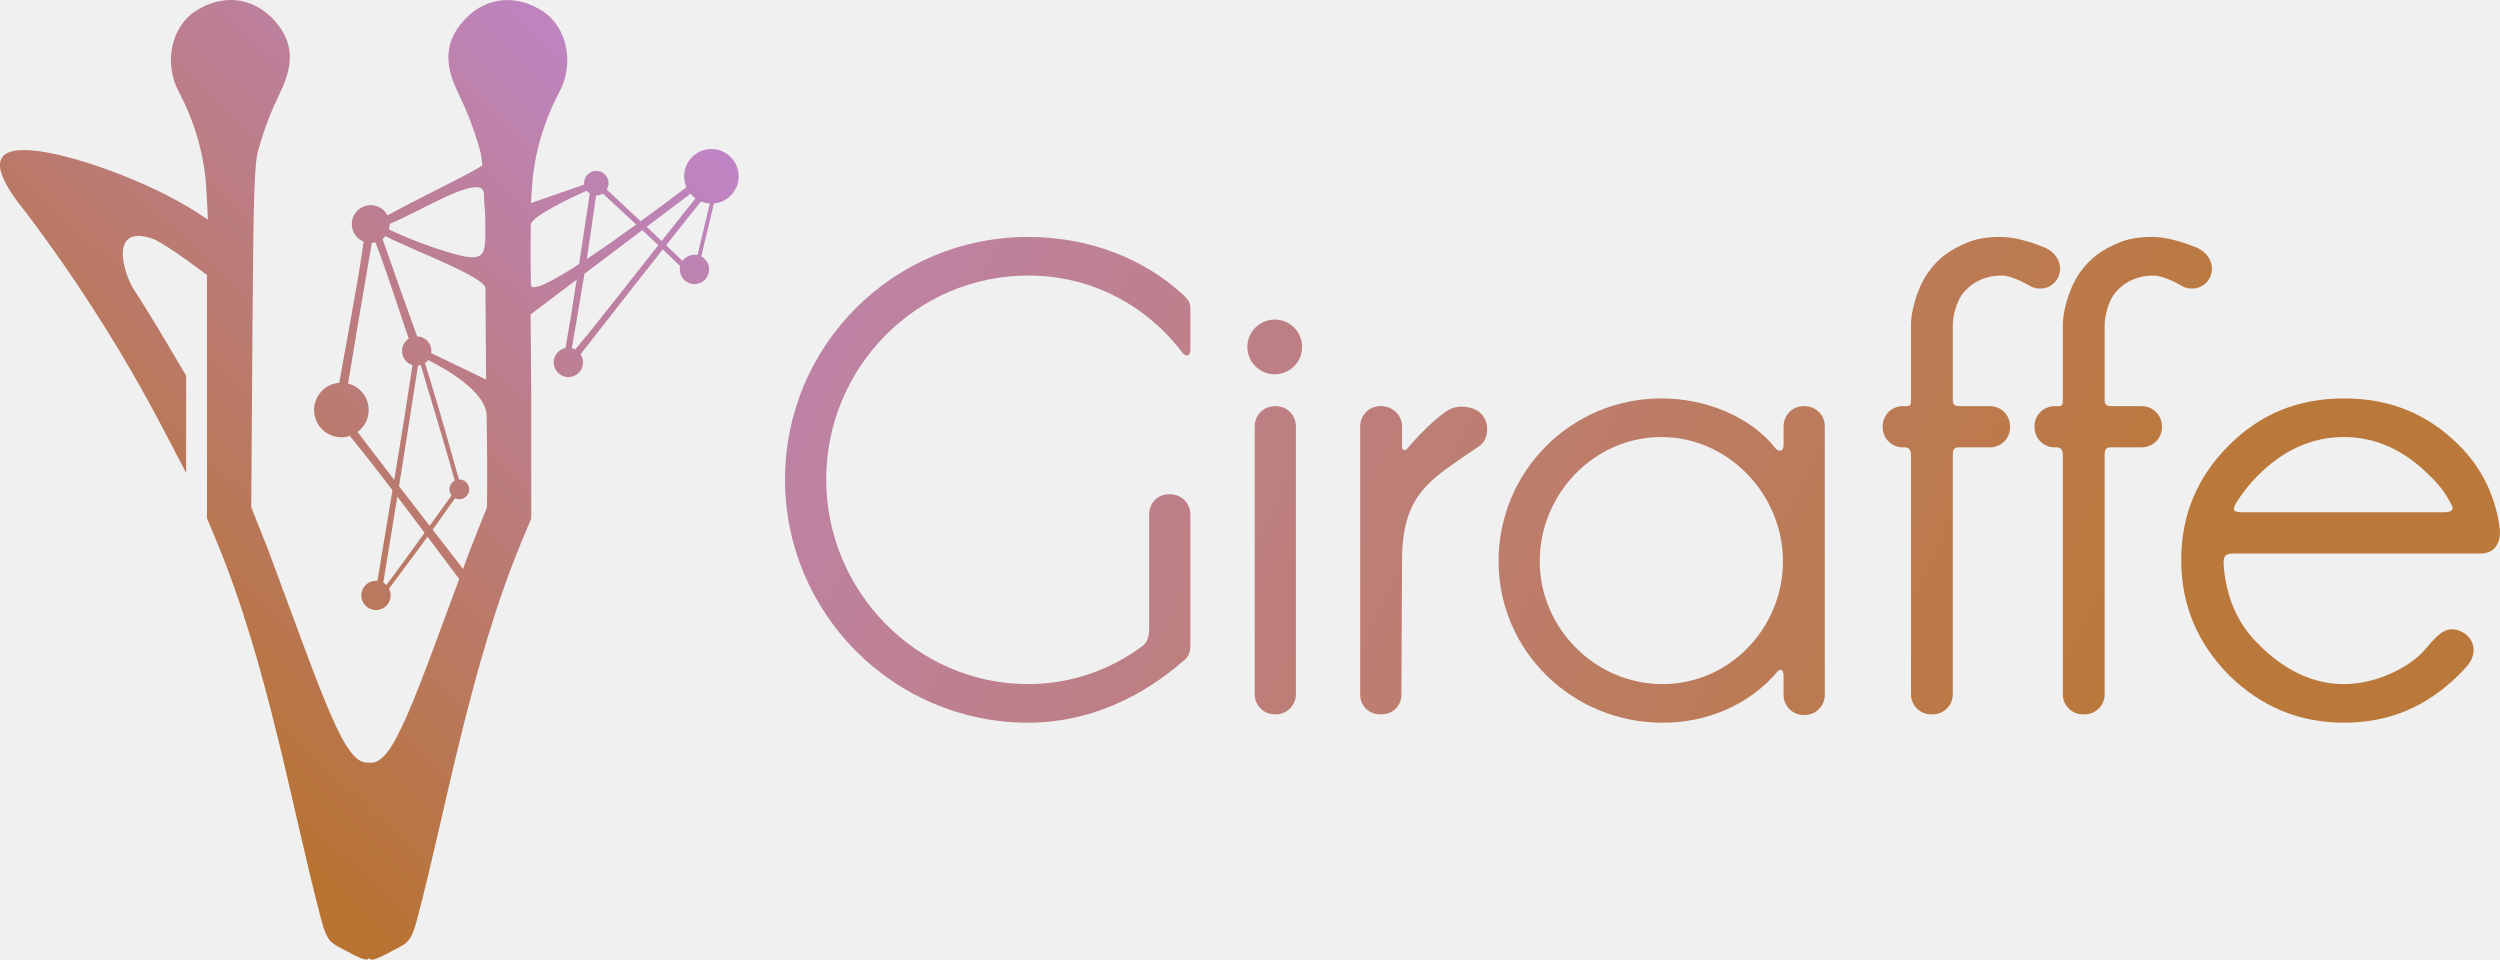
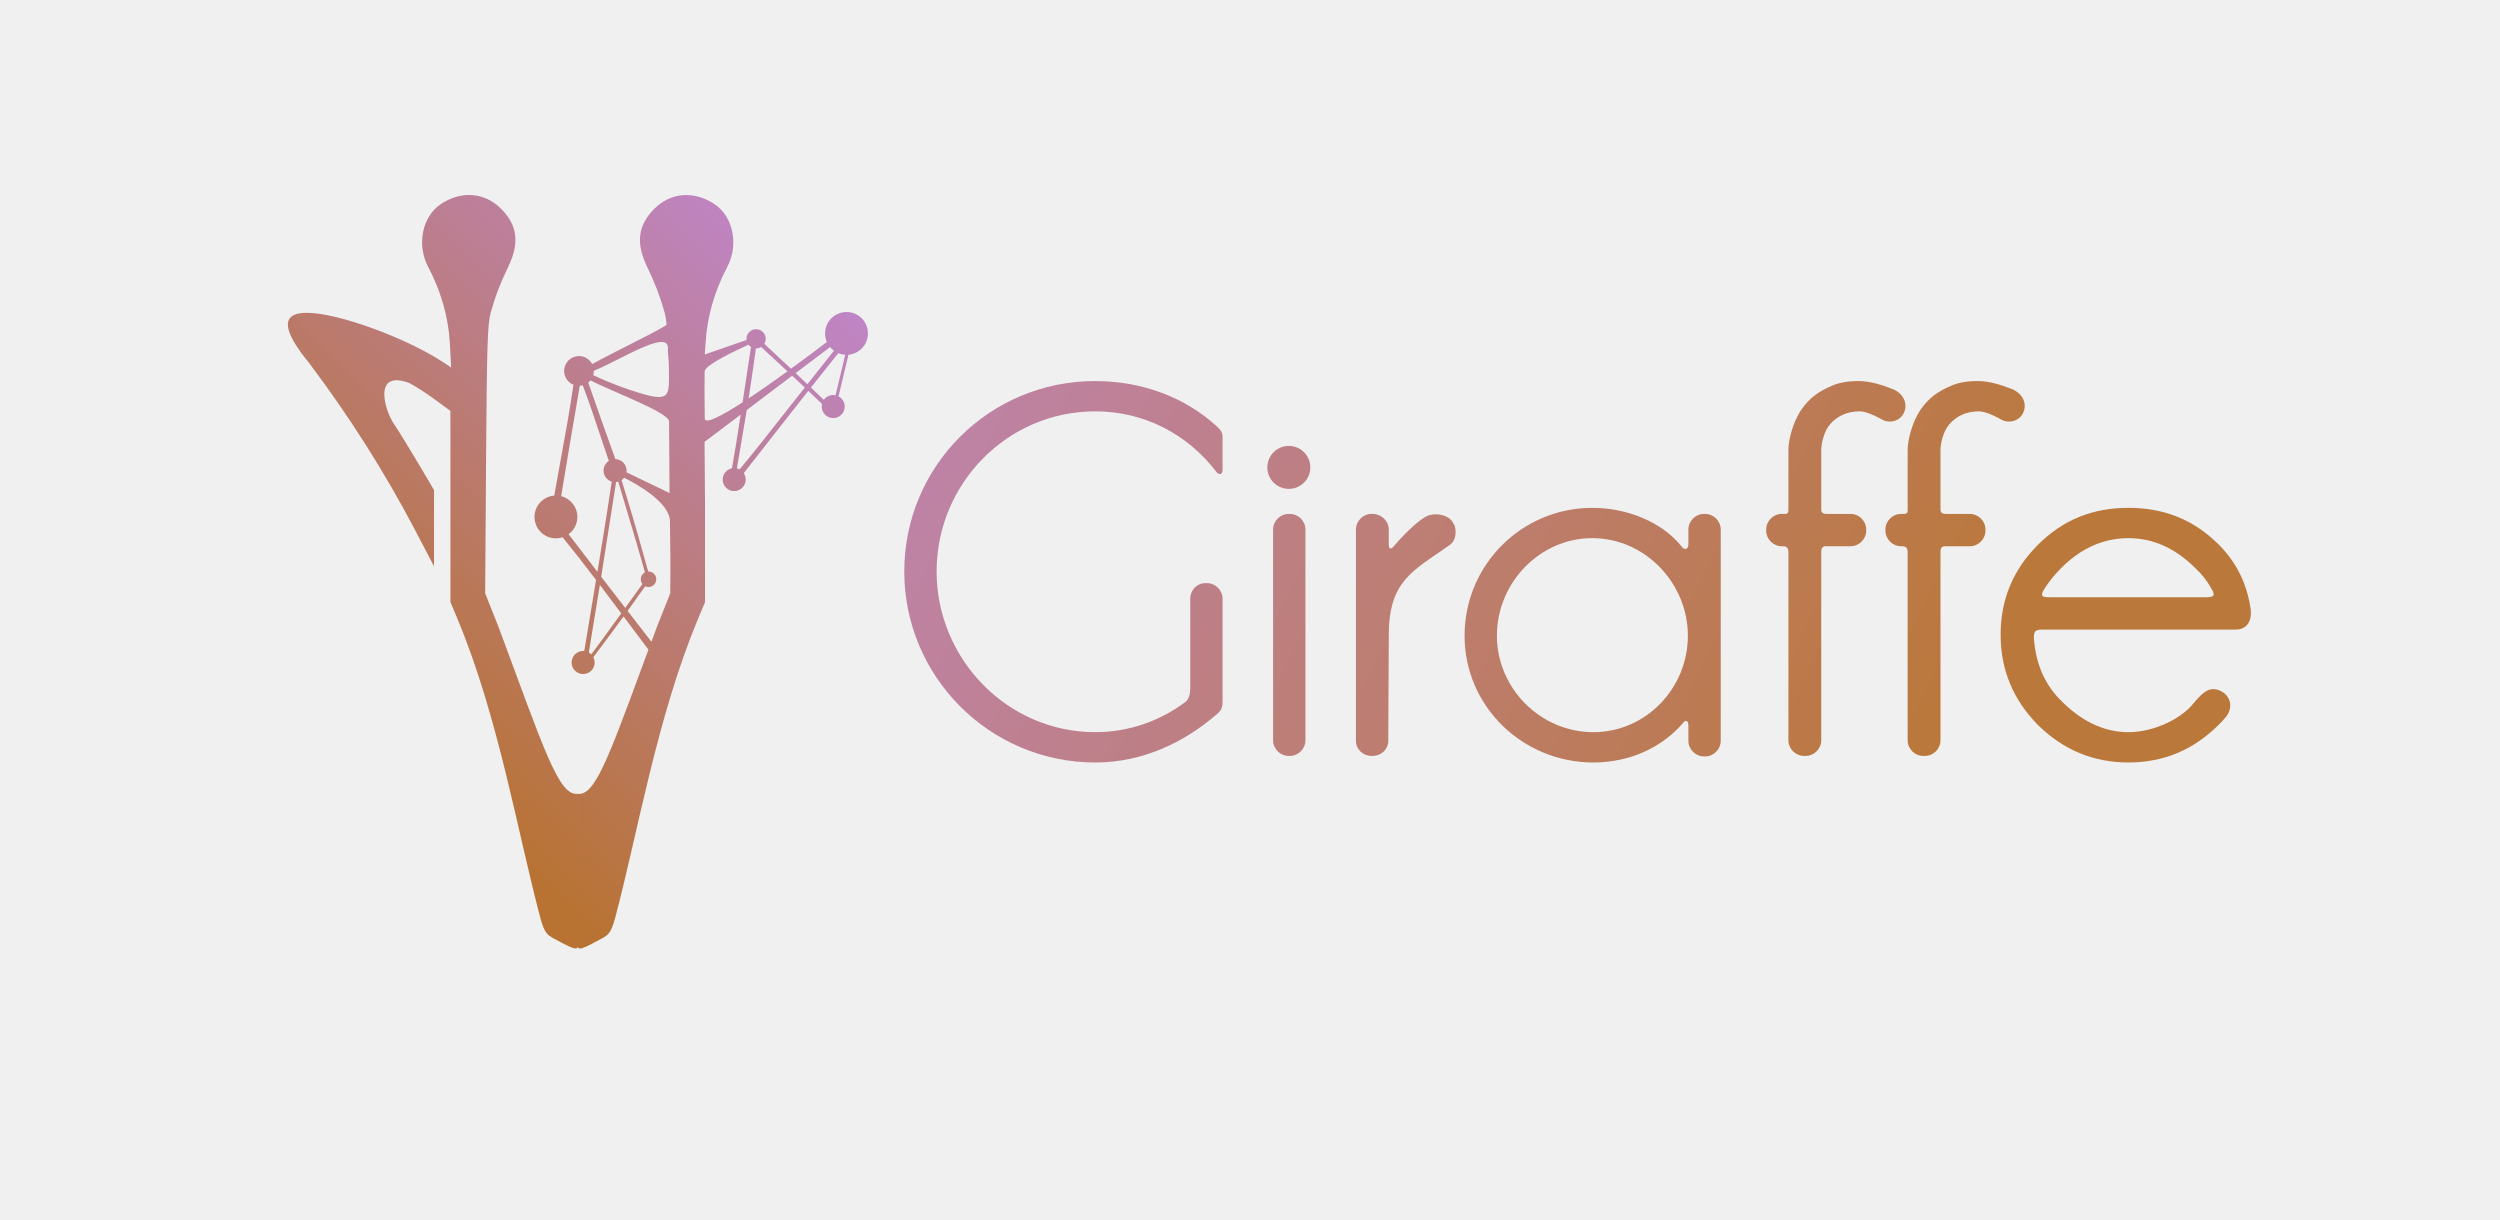
- <svg xmlns="http://www.w3.org/2000/svg" xmlns:xlink="http://www.w3.org/1999/xlink" width="136.073" height="52.232" viewBox="0 0 136.073 52.232" fill="none" version="1.1" id="svg3228">
+ <svg xmlns="http://www.w3.org/2000/svg" xmlns:xlink="http://www.w3.org/1999/xlink" width="173.29" height="84.497" viewBox="0 0 173.29 84.497" fill="none" version="1.1" id="svg3228">
  <defs id="defs3226">
    <clipPath id="clip0">
      <rect width="121" height="27" fill="#ffffff" id="rect3223" x="0" y="0" />
    </clipPath>
    <clipPath id="clip0-2">
      <rect width="121" height="27" fill="#ffffff" id="rect6151" x="0" y="0" />
    </clipPath>
-     <linearGradient xlink:href="#linearGradient6727-9" id="linearGradient43205" gradientUnits="userSpaceOnUse" gradientTransform="matrix(1.006236,0,0,1.006236,67.09639,79.00893)" x1="-66.465" y1="-47.879" x2="-23.864" y2="-91.986" />
+     <linearGradient xlink:href="#linearGradient6727-9" id="linearGradient43205" gradientUnits="userSpaceOnUse" gradientTransform="matrix(1.006236,0,0,1.006236,87.04908,92.52454)" x1="-66.465" y1="-47.879" x2="-23.864" y2="-91.986" />
    <linearGradient id="linearGradient6727-9">
      <stop style="stop-color:#b87333;stop-opacity:1;" offset="0" id="stop6723-1" />
      <stop style="stop-color:#c18af3;stop-opacity:1;" offset="0.928" id="stop8191-2" />
    </linearGradient>
    <linearGradient xlink:href="#linearGradient43201" id="linearGradient43203" x1="116.542" y1="37.633" x2="5.808" y2="-15.356" gradientUnits="userSpaceOnUse" />
    <linearGradient id="linearGradient43201">
      <stop style="stop-color:#bb783b;stop-opacity:1;" offset="0" id="stop43197" />
      <stop style="stop-color:#c18af3;stop-opacity:1;" offset="1" id="stop43199" />
    </linearGradient>
    <linearGradient xlink:href="#linearGradient43201" id="linearGradient46190" gradientUnits="userSpaceOnUse" x1="116.542" y1="37.633" x2="5.808" y2="-15.356" />
    <linearGradient xlink:href="#linearGradient43201" id="linearGradient46192" gradientUnits="userSpaceOnUse" x1="116.542" y1="37.633" x2="5.808" y2="-15.356" />
    <linearGradient xlink:href="#linearGradient43201" id="linearGradient46194" gradientUnits="userSpaceOnUse" x1="116.542" y1="37.633" x2="5.808" y2="-15.356" />
    <linearGradient xlink:href="#linearGradient43201" id="linearGradient46196" gradientUnits="userSpaceOnUse" x1="116.542" y1="37.633" x2="5.808" y2="-15.356" />
    <linearGradient xlink:href="#linearGradient43201" id="linearGradient46198" gradientUnits="userSpaceOnUse" x1="116.542" y1="37.633" x2="5.808" y2="-15.356" />
    <linearGradient xlink:href="#linearGradient43201" id="linearGradient46200" gradientUnits="userSpaceOnUse" x1="116.542" y1="37.633" x2="5.808" y2="-15.356" />
    <linearGradient xlink:href="#linearGradient43201" id="linearGradient46202" gradientUnits="userSpaceOnUse" x1="116.542" y1="37.633" x2="5.808" y2="-15.356" />
    <linearGradient xlink:href="#linearGradient43201" id="linearGradient46204" gradientUnits="userSpaceOnUse" x1="116.542" y1="37.633" x2="5.808" y2="-15.356" />
    <linearGradient xlink:href="#linearGradient43201" id="linearGradient46206" gradientUnits="userSpaceOnUse" x1="116.542" y1="37.633" x2="5.808" y2="-15.356" />
  </defs>
-   <path id="path3410-7-4-7" style="fill:url(#linearGradient43205);fill-opacity:1;stroke-width:0.162" d="M 12.525,6.7675256e-5 C 11.888,0.007 11.232,0.214 10.614,0.623 9.313,1.484 8.912,3.454 9.726,4.985 c 0.883,1.66 1.406,3.5 1.502,5.278 l 0.091,1.692 -0.551,-0.362 C 8.179,9.89 3.47,8.177 1.363,8.17 -1.232,8.122 0.498,10.451 1.488,11.664 c 2.802,3.726 5.258,7.603 7.359,11.619 l 1.283,2.451 0.002,-2.641 9.19e-4,-2.641 L 9.062,18.641 C 8.473,17.645 7.677,16.354 7.293,15.774 6.729,14.906 5.872,12.093 8.409,13.03 c 0.38,0.19 1.178,0.703 1.774,1.14 l 1.083,0.796 v 6.623 6.623 l 0.497,1.191 c 2.825,6.767 4.14,14.681 5.734,20.702 0.297,1.121 0.549,1.192 0.846,1.386 l -5.32e-4,-0.001 c 1.319,0.719 1.667,0.875 1.747,0.632 0.077,0.249 0.421,0.097 1.749,-0.627 l 5.33e-4,5.32e-4 c 0.297,-0.193 0.549,-0.265 0.846,-1.386 0.399,-1.505 0.78,-3.129 1.172,-4.823 0.392,-1.694 0.793,-3.46 1.234,-5.248 0.441,-1.788 0.92,-3.6 1.465,-5.388 0.545,-1.788 1.157,-3.551 1.863,-5.243 l 0.497,-1.191 v -6.623 l -0.034,-4.481 2.506,-1.892 c -0.255,1.662 -0.425,2.714 -0.608,3.722 a 0.798,0.798 0 0 0 -0.642,0.783 0.798,0.798 0 0 0 0.798,0.798 0.798,0.798 0 0 0 0.798,-0.798 0.798,0.798 0 0 0 -0.135,-0.445 c 2.467,-3.158 3.552,-4.54 4.476,-5.706 0.365,0.344 0.666,0.633 0.947,0.909 a 0.798,0.798 0 0 0 -0.021,0.181 0.798,0.798 0 0 0 0.798,0.799 0.798,0.798 0 0 0 0.799,-0.799 0.798,0.798 0 0 0 -0.43,-0.708 c 0.383,-1.589 0.479,-1.973 0.69,-2.883 a 1.484,1.484 0 0 0 1.348,-1.478 1.484,1.484 0 0 0 -1.485,-1.484 1.484,1.484 0 0 0 -1.484,1.484 1.484,1.484 0 0 0 0.125,0.593 c -0.573,0.436 -1.453,1.099 -2.489,1.853 -0.603,-0.568 -1.082,-1.014 -1.849,-1.727 a 0.666,0.666 0 0 0 0.097,-0.346 0.666,0.666 0 0 0 -0.666,-0.667 0.666,0.666 0 0 0 -0.667,0.667 0.666,0.666 0 0 0 0.005,0.08 l -2.895,1.004 0.055,-0.786 c 0.096,-1.778 0.619,-3.618 1.502,-5.277 0.814,-1.531 0.413,-3.501 -0.888,-4.362 -1.413,-0.935 -3.024,-0.811 -4.158,0.319 -1.14,1.137 -1.303,2.364 -0.528,3.986 0.595,1.247 0.896,2.031 1.24,3.238 0.027,0.094 0.051,0.201 0.073,0.332 0.022,0.131 0.042,0.286 0.059,0.476 0.013,0.145 -3.53,1.839 -5.161,2.743 a 1.03,1.03 0 0 0 -0.915,-0.556 1.03,1.03 0 0 0 -1.03,1.03 1.03,1.03 0 0 0 0.648,0.957 c -0.258,1.766 -0.461,2.891 -1.331,7.685 a 1.484,1.484 0 0 0 -1.369,1.48 1.484,1.484 0 0 0 1.484,1.484 1.484,1.484 0 0 0 0.463,-0.075 c 0.861,1.063 1.339,1.666 2.319,2.958 -0.201,1.213 -0.481,2.905 -0.817,4.928 a 0.798,0.798 0 0 0 -0.079,-0.004 0.798,0.798 0 0 0 -0.799,0.798 0.798,0.798 0 0 0 0.799,0.799 0.798,0.798 0 0 0 0.798,-0.799 0.798,0.798 0 0 0 -0.091,-0.369 c 1.046,-1.395 1.642,-2.197 2.096,-2.822 0.5,0.665 1.028,1.368 1.726,2.298 -0.524,1.418 -1.006,2.727 -1.414,3.818 -0.561,1.5 -1.026,2.701 -1.434,3.631 -0.407,0.93 -0.757,1.589 -1.087,2.005 -0.33,0.415 -0.641,0.587 -0.97,0.542 -9.18e-4,2.686 -9.18e-4,3.962 -9.18e-4,5.17 -1.84e-4,-1.209 -3.59e-4,-2.486 -0.002,-5.175 -1.316,0.179 -2.336,-3.103 -5.499,-11.599 l -0.912,-2.297 0.063,-9.276 C 13.794,10.536 13.845,8.916 14.058,8.167 14.402,6.96 14.702,6.175 15.298,4.929 16.073,3.306 15.91,2.08 14.77,0.943 14.132,0.307 13.343,-0.01 12.524,2.4670526e-4 Z M 25.837,10.19 c 0.323,-0.02 0.516,0.097 0.505,0.422 -0.011,0.368 0.066,0.779 0.068,1.268 0.009,2.153 0.229,2.597 -2.609,1.659 -1.434,-0.474 -2.179,-0.849 -2.635,-1.049 a 1.03,1.03 0 0 0 0.043,-0.293 1.03,1.03 0 0 0 0,-0.013 c 1.303,-0.517 3.61,-1.932 4.627,-1.994 z m 6.095,0.188 a 0.666,0.666 0 0 0 0.17,0.153 c -0.235,1.55 -0.426,2.816 -0.582,3.842 -1.47,0.95 -2.616,1.55 -2.623,1.11 -0.022,-1.247 -0.013,-2.71 -0.007,-3.249 0.004,-0.456 2.301,-1.522 3.044,-1.857 z m 0.878,0.157 c 0.705,0.653 1.323,1.226 1.819,1.687 -0.885,0.641 -1.825,1.304 -2.69,1.878 0.179,-1.139 0.292,-1.97 0.505,-3.465 a 0.666,0.666 0 0 0 0.015,5.33e-4 0.666,0.666 0 0 0 0.352,-0.101 z m 4.775,0.009 a 1.484,1.484 0 0 0 0.267,0.251 c -0.7,0.882 -1.31,1.652 -1.84,2.323 -0.311,-0.296 -0.584,-0.555 -0.814,-0.773 z m 0.569,0.42 a 1.484,1.484 0 0 0 0.479,0.112 c -0.38,1.585 -0.49,2.07 -0.667,2.806 a 0.798,0.798 0 0 0 -0.165,-0.017 0.798,0.798 0 0 0 -0.65,0.336 C 36.815,13.882 36.515,13.596 36.255,13.349 c 0.548,-0.691 1.131,-1.42 1.898,-2.384 z m -3.196,1.563 c 0.324,0.302 0.622,0.579 0.876,0.817 -3.056,3.866 -3.485,4.443 -4.522,5.674 a 0.798,0.798 0 0 0 -0.187,-0.07 c 0.321,-1.859 0.533,-3.107 0.686,-4.045 z m -13.982,0.323 c 1.479,0.771 5.44,2.223 5.446,2.843 0.007,0.792 0.013,1.67 0.02,2.645 l 0.015,2.319 -2.987,-1.437 a 0.798,0.798 0 0 0 0.009,-0.115 0.798,0.798 0 0 0 -0.776,-0.798 c -0.788,-2.185 -1.053,-2.935 -1.881,-5.304 a 1.03,1.03 0 0 0 0.154,-0.152 z m -0.539,0.343 c 0.422,1.089 0.696,1.911 1.812,5.241 a 0.798,0.798 0 0 0 -0.366,0.671 0.798,0.798 0 0 0 0.567,0.764 c -0.338,2.237 -0.464,3.058 -0.991,6.253 -0.51,-0.665 -1.173,-1.53 -1.998,-2.609 a 1.484,1.484 0 0 0 0.607,-1.196 1.484,1.484 0 0 0 -1.124,-1.44 c 0.49,-2.965 0.693,-4.168 1.293,-7.654 a 1.03,1.03 0 0 0 0.199,-0.031 z m 2.871,6.406 c 0.872,0.437 3.21,1.73 3.178,3.062 0.033,1.787 0.041,3.271 0.019,4.952 l -0.912,2.297 c -0.141,0.38 -0.257,0.694 -0.39,1.054 -0.642,-0.827 -1.223,-1.574 -1.654,-2.131 0.356,-0.495 0.698,-0.981 1.218,-1.713 a 0.538,0.538 0 0 0 0.233,0.053 0.538,0.538 0 0 0 0.537,-0.538 0.538,0.538 0 0 0 -0.537,-0.538 0.538,0.538 0 0 0 -0.022,0.001 C 23.914,22.284 23.784,21.899 23.13,19.764 a 0.798,0.798 0 0 0 0.177,-0.165 z m -0.405,0.271 c 1.045,3.5 1.494,4.997 1.848,6.288 a 0.538,0.538 0 0 0 -0.288,0.476 0.538,0.538 0 0 0 0.115,0.332 c -0.456,0.633 -0.844,1.17 -1.193,1.654 -0.601,-0.776 -1.094,-1.415 -1.666,-2.159 0.27,-1.675 0.527,-3.307 1.033,-6.562 a 0.798,0.798 0 0 0 0.151,-0.029 z m -1.276,7.159 c 0.372,0.492 0.925,1.229 1.483,1.971 -0.979,1.356 -1.56,2.156 -2.077,2.843 A 0.798,0.798 0 0 0 20.861,31.712 C 21.195,29.672 21.436,28.204 21.627,27.029 Z" />
-   <g id="g6060-0" transform="matrix(0.9999218,0,0,0.9999218,8.2654057e-6,-4.221661)" style="fill:url(#linearGradient43203);fill-opacity:1">
+   <path id="path3410-7-4-7" style="fill:url(#linearGradient43205);fill-opacity:1;stroke-width:0.162" d="m 32.478,13.516 c -0.637,0.007 -1.293,0.214 -1.911,0.623 -1.301,0.861 -1.702,2.831 -0.888,4.362 0.883,1.66 1.406,3.5 1.502,5.278 l 0.091,1.692 -0.551,-0.362 c -2.588,-1.702 -7.298,-3.416 -9.404,-3.423 -2.595,-0.047 -0.864,2.282 0.125,3.495 2.802,3.726 5.258,7.603 7.359,11.619 l 1.283,2.451 0.002,-2.641 9.19e-4,-2.641 -1.071,-1.812 c -0.589,-0.996 -1.385,-2.287 -1.768,-2.867 -0.565,-0.868 -1.422,-3.681 1.116,-2.744 0.38,0.19 1.178,0.703 1.774,1.14 l 1.083,0.796 v 6.623 6.623 l 0.497,1.191 c 2.825,6.767 4.14,14.681 5.734,20.702 0.297,1.121 0.549,1.192 0.846,1.386 l -5.32e-4,-0.001 c 1.319,0.719 1.667,0.875 1.747,0.632 0.077,0.249 0.421,0.097 1.749,-0.627 l 5.33e-4,5.32e-4 c 0.297,-0.193 0.549,-0.265 0.846,-1.386 0.399,-1.505 0.78,-3.129 1.172,-4.823 0.392,-1.694 0.793,-3.46 1.234,-5.248 0.441,-1.788 0.92,-3.6 1.465,-5.388 0.545,-1.788 1.157,-3.551 1.863,-5.243 l 0.497,-1.191 v -6.623 l -0.034,-4.481 2.506,-1.892 c -0.255,1.662 -0.425,2.714 -0.608,3.722 a 0.798,0.798 0 0 0 -0.642,0.783 0.798,0.798 0 0 0 0.798,0.798 0.798,0.798 0 0 0 0.798,-0.798 0.798,0.798 0 0 0 -0.135,-0.445 c 2.467,-3.158 3.552,-4.54 4.476,-5.706 0.365,0.344 0.666,0.633 0.947,0.909 a 0.798,0.798 0 0 0 -0.021,0.181 0.798,0.798 0 0 0 0.798,0.799 0.798,0.798 0 0 0 0.799,-0.799 0.798,0.798 0 0 0 -0.43,-0.708 c 0.383,-1.589 0.479,-1.973 0.69,-2.883 a 1.484,1.484 0 0 0 1.348,-1.478 1.484,1.484 0 0 0 -1.485,-1.484 1.484,1.484 0 0 0 -1.484,1.484 1.484,1.484 0 0 0 0.125,0.593 c -0.573,0.436 -1.453,1.099 -2.489,1.853 -0.603,-0.568 -1.082,-1.014 -1.849,-1.727 a 0.666,0.666 0 0 0 0.097,-0.346 0.666,0.666 0 0 0 -0.666,-0.667 0.666,0.666 0 0 0 -0.667,0.667 0.666,0.666 0 0 0 0.005,0.08 l -2.895,1.004 0.055,-0.786 c 0.096,-1.778 0.619,-3.618 1.502,-5.277 0.814,-1.531 0.413,-3.501 -0.888,-4.362 -1.413,-0.935 -3.024,-0.811 -4.158,0.319 -1.14,1.137 -1.303,2.364 -0.528,3.986 0.595,1.247 0.896,2.031 1.24,3.238 0.027,0.094 0.051,0.201 0.073,0.332 0.022,0.131 0.042,0.286 0.059,0.476 0.013,0.145 -3.53,1.839 -5.161,2.743 a 1.03,1.03 0 0 0 -0.915,-0.556 1.03,1.03 0 0 0 -1.03,1.03 1.03,1.03 0 0 0 0.648,0.957 c -0.258,1.766 -0.461,2.891 -1.331,7.685 a 1.484,1.484 0 0 0 -1.369,1.48 1.484,1.484 0 0 0 1.484,1.484 1.484,1.484 0 0 0 0.463,-0.075 c 0.861,1.063 1.339,1.666 2.319,2.958 -0.201,1.213 -0.481,2.905 -0.817,4.928 a 0.798,0.798 0 0 0 -0.079,-0.004 0.798,0.798 0 0 0 -0.799,0.798 0.798,0.798 0 0 0 0.799,0.799 0.798,0.798 0 0 0 0.798,-0.799 0.798,0.798 0 0 0 -0.091,-0.369 c 1.046,-1.395 1.642,-2.197 2.096,-2.822 0.5,0.665 1.028,1.368 1.726,2.298 -0.524,1.418 -1.006,2.727 -1.414,3.818 -0.561,1.5 -1.026,2.701 -1.434,3.631 -0.407,0.93 -0.757,1.589 -1.087,2.005 -0.33,0.415 -0.641,0.587 -0.97,0.542 -9.18e-4,2.686 -9.18e-4,3.962 -9.18e-4,5.17 -1.84e-4,-1.209 -3.59e-4,-2.486 -0.002,-5.175 -1.316,0.179 -2.336,-3.103 -5.499,-11.599 l -0.912,-2.297 0.063,-9.276 c 0.053,-7.798 0.103,-9.418 0.317,-10.166 0.344,-1.207 0.644,-1.992 1.24,-3.238 0.775,-1.622 0.612,-2.849 -0.528,-3.986 -0.638,-0.636 -1.427,-0.953 -2.246,-0.943 z m 13.312,10.19 c 0.323,-0.02 0.516,0.097 0.505,0.422 -0.011,0.368 0.066,0.779 0.068,1.268 0.009,2.153 0.229,2.597 -2.609,1.659 -1.434,-0.474 -2.179,-0.849 -2.635,-1.049 a 1.03,1.03 0 0 0 0.043,-0.293 1.03,1.03 0 0 0 0,-0.013 c 1.303,-0.517 3.61,-1.932 4.627,-1.994 z m 6.095,0.188 a 0.666,0.666 0 0 0 0.17,0.153 c -0.235,1.55 -0.426,2.816 -0.582,3.842 -1.47,0.95 -2.616,1.55 -2.623,1.11 -0.022,-1.247 -0.013,-2.71 -0.007,-3.249 0.004,-0.456 2.301,-1.522 3.044,-1.857 z m 0.878,0.157 c 0.705,0.653 1.323,1.226 1.819,1.687 -0.885,0.641 -1.825,1.304 -2.69,1.878 0.179,-1.139 0.292,-1.97 0.505,-3.465 a 0.666,0.666 0 0 0 0.015,5.33e-4 0.666,0.666 0 0 0 0.352,-0.101 z m 4.775,0.009 a 1.484,1.484 0 0 0 0.267,0.251 c -0.7,0.882 -1.31,1.652 -1.84,2.323 -0.311,-0.296 -0.584,-0.555 -0.814,-0.773 z m 0.569,0.42 a 1.484,1.484 0 0 0 0.479,0.112 c -0.38,1.585 -0.49,2.07 -0.667,2.806 a 0.798,0.798 0 0 0 -0.165,-0.017 0.798,0.798 0 0 0 -0.65,0.336 c -0.335,-0.32 -0.635,-0.605 -0.895,-0.853 0.548,-0.691 1.131,-1.42 1.898,-2.384 z m -3.196,1.563 c 0.324,0.302 0.622,0.579 0.876,0.817 -3.056,3.866 -3.485,4.443 -4.522,5.674 a 0.798,0.798 0 0 0 -0.187,-0.07 c 0.321,-1.859 0.533,-3.107 0.686,-4.045 z m -13.982,0.323 c 1.479,0.771 5.44,2.223 5.446,2.843 0.007,0.792 0.013,1.67 0.02,2.645 l 0.015,2.319 -2.987,-1.437 a 0.798,0.798 0 0 0 0.009,-0.115 0.798,0.798 0 0 0 -0.776,-0.798 c -0.788,-2.185 -1.053,-2.935 -1.881,-5.304 a 1.03,1.03 0 0 0 0.154,-0.152 z m -0.539,0.343 c 0.422,1.089 0.696,1.911 1.812,5.241 a 0.798,0.798 0 0 0 -0.366,0.671 0.798,0.798 0 0 0 0.567,0.764 c -0.338,2.237 -0.464,3.058 -0.991,6.253 -0.51,-0.665 -1.173,-1.53 -1.998,-2.609 a 1.484,1.484 0 0 0 0.607,-1.196 1.484,1.484 0 0 0 -1.124,-1.44 c 0.49,-2.965 0.693,-4.168 1.293,-7.654 a 1.03,1.03 0 0 0 0.199,-0.031 z m 2.871,6.406 c 0.872,0.437 3.21,1.73 3.178,3.062 0.033,1.787 0.041,3.271 0.019,4.952 l -0.912,2.297 c -0.141,0.38 -0.257,0.694 -0.39,1.054 -0.642,-0.827 -1.223,-1.574 -1.654,-2.131 0.356,-0.495 0.698,-0.981 1.218,-1.713 a 0.538,0.538 0 0 0 0.233,0.053 0.538,0.538 0 0 0 0.537,-0.538 0.538,0.538 0 0 0 -0.537,-0.538 0.538,0.538 0 0 0 -0.022,0.001 c -1.064,-3.814 -1.193,-4.199 -1.848,-6.334 a 0.798,0.798 0 0 0 0.177,-0.165 z m -0.405,0.271 c 1.045,3.5 1.494,4.997 1.848,6.288 a 0.538,0.538 0 0 0 -0.288,0.476 0.538,0.538 0 0 0 0.115,0.332 c -0.456,0.633 -0.844,1.17 -1.193,1.654 -0.601,-0.776 -1.094,-1.415 -1.666,-2.159 0.27,-1.675 0.527,-3.307 1.033,-6.562 a 0.798,0.798 0 0 0 0.151,-0.029 z m -1.276,7.159 c 0.372,0.492 0.925,1.229 1.483,1.971 -0.979,1.356 -1.56,2.156 -2.077,2.843 a 0.798,0.798 0 0 0 -0.172,-0.131 c 0.335,-2.04 0.575,-3.507 0.766,-4.682 z" />
+   <g id="g6060-0" transform="matrix(0.9999218,0,0,0.9999218,19.9527,9.293953)" style="fill:url(#linearGradient43203);fill-opacity:1">
    <g aria-label="Giraffe" id="text416-9" style="font-size:35.023px;font-family:Dyuthi;-inkscape-font-specification:Dyuthi;text-align:center;text-anchor:middle;fill:url(#linearGradient46204);fill-opacity:1;stroke-width:0.532">
      <path d="m 55.97,17.119 c -7.32,0 -13.239,5.884 -13.239,13.204 0,7.285 5.919,13.239 13.239,13.239 3.292,0 6.199,-1.401 8.441,-3.362 0.315,-0.245 0.385,-0.49 0.385,-0.911 0,-0.385 0,-7.075 0,-7.075 0,-0.595 -0.49,-1.086 -1.086,-1.086 h -0.105 c -0.595,0 -1.051,0.49 -1.051,1.086 0,0 0,5.534 0,6.199 0,0.735 -0.28,0.911 -0.42,1.016 -1.716,1.261 -3.853,2.031 -6.164,2.031 -6.094,0 -10.997,-5.078 -10.997,-11.137 0,-6.094 4.903,-11.102 10.997,-11.102 3.467,0 6.444,1.646 8.371,4.168 0.175,0.245 0.455,0.28 0.455,-0.14 0,-0.841 0,-2.031 0,-2.241 0,-0.35 -0.14,-0.49 -0.385,-0.735 -2.171,-1.996 -5.148,-3.152 -8.441,-3.152 z" style="font-family:GardensC;-inkscape-font-specification:GardensC;fill:url(#linearGradient46190);fill-opacity:1" id="path5282-3" />
      <path d="m 69.454,26.33 h -0.07 c -0.595,0 -1.086,0.49 -1.086,1.086 v 14.605 c 0,0.595 0.49,1.086 1.086,1.086 h 0.07 c 0.595,0 1.086,-0.49 1.086,-1.086 V 27.416 c 0,-0.595 -0.49,-1.086 -1.086,-1.086 z" style="font-family:GardensC;-inkscape-font-specification:GardensC;fill:url(#linearGradient46192);fill-opacity:1" id="path5284-6" />
      <path d="m 80.836,27.031 c -0.035,-0.035 -0.07,-0.07 -0.07,-0.105 -0.35,-0.595 -1.331,-0.7 -1.856,-0.42 -0.665,0.35 -1.751,1.471 -2.277,2.101 -0.105,0.14 -0.315,0.21 -0.315,-0.105 0,-0.28 0,-1.086 0,-1.086 0,-0.595 -0.525,-1.086 -1.121,-1.086 h -0.07 c -0.595,0 -1.086,0.49 -1.086,1.086 v 14.64 c 0,0.595 0.49,1.051 1.086,1.051 h 0.07 c 0.595,0 1.086,-0.455 1.086,-1.051 l 0.035,-7.32 c 0,-3.748 1.646,-4.448 4.203,-6.234 0.525,-0.35 0.49,-1.121 0.315,-1.471 z" style="font-family:GardensC;-inkscape-font-specification:GardensC;fill:url(#linearGradient46194);fill-opacity:1" id="path5286-0" />
      <path d="m 81.572,34.771 c 0,4.903 4.028,8.791 8.931,8.791 2.487,0 4.763,-1.016 6.269,-2.802 0.07,-0.105 0.315,-0.175 0.315,0.245 0,0.245 0,1.051 0,1.051 0,0.595 0.49,1.086 1.086,1.086 h 0.07 c 0.595,0 1.086,-0.49 1.086,-1.086 V 27.416 c 0,-0.595 -0.49,-1.086 -1.086,-1.086 h -0.07 c -0.595,0 -1.086,0.49 -1.086,1.086 0,0.42 0,0.981 0,1.016 0,0.455 -0.35,0.35 -0.455,0.175 -1.366,-1.716 -3.783,-2.697 -6.199,-2.697 -4.903,0 -8.861,3.958 -8.861,8.861 z m 2.241,0 c 0,-3.642 2.942,-6.76 6.619,-6.76 3.642,0 6.619,3.117 6.619,6.76 0,3.642 -2.907,6.689 -6.549,6.689 -3.677,0 -6.689,-3.047 -6.689,-6.689 z" style="font-family:GardensC;-inkscape-font-specification:GardensC;fill:url(#linearGradient46196);fill-opacity:1" id="path5288-6" />
      <path d="m 111.166,17.644 c -0.63,-0.245 -1.471,-0.525 -2.312,-0.525 -0.771,0 -1.401,0.14 -1.786,0.315 -0.911,0.385 -1.541,0.806 -2.136,1.646 -0.665,0.981 -0.911,2.241 -0.911,2.802 0,0 0,3.888 0,4.098 0,0.21 0,0.35 -0.245,0.35 -0.105,0 -0.21,0 -0.21,0 -0.595,0 -1.086,0.49 -1.086,1.086 v 0.07 c 0,0.595 0.49,1.086 1.086,1.086 0,0 0.035,0 0.105,0 0.175,0 0.35,0.07 0.35,0.42 0,0.35 0,13.029 0,13.029 0,0.595 0.49,1.086 1.086,1.086 h 0.105 c 0.595,0 1.086,-0.49 1.086,-1.086 0,0 0,-12.784 0,-13.064 0,-0.28 0.105,-0.385 0.315,-0.385 0.21,0 1.716,0 1.716,0 0.595,0 1.086,-0.49 1.086,-1.086 v -0.07 c 0,-0.595 -0.49,-1.086 -1.086,-1.086 0,0 -1.471,0 -1.681,0 -0.21,0 -0.35,-0.07 -0.35,-0.315 0,-0.245 0,-4.133 0,-4.133 0,-0.455 0.21,-1.331 0.63,-1.786 0.49,-0.56 1.191,-0.876 2.031,-0.876 0.35,0 0.911,0.21 1.471,0.525 0.595,0.385 1.366,0.14 1.611,-0.455 0.28,-0.63 -0.07,-1.366 -0.876,-1.646 z" style="font-family:GardensC;-inkscape-font-specification:GardensC;fill:url(#linearGradient46198);fill-opacity:1" id="path5290-2" />
      <path d="m 119.432,17.644 c -0.63,-0.245 -1.471,-0.525 -2.312,-0.525 -0.771,0 -1.401,0.14 -1.786,0.315 -0.911,0.385 -1.541,0.806 -2.136,1.646 -0.665,0.981 -0.911,2.241 -0.911,2.802 0,0 0,3.888 0,4.098 0,0.21 0,0.35 -0.245,0.35 -0.105,0 -0.21,0 -0.21,0 -0.595,0 -1.086,0.49 -1.086,1.086 v 0.07 c 0,0.595 0.49,1.086 1.086,1.086 0,0 0.035,0 0.105,0 0.175,0 0.35,0.07 0.35,0.42 0,0.35 0,13.029 0,13.029 0,0.595 0.49,1.086 1.086,1.086 h 0.105 c 0.595,0 1.086,-0.49 1.086,-1.086 0,0 0,-12.784 0,-13.064 0,-0.28 0.105,-0.385 0.315,-0.385 0.21,0 1.716,0 1.716,0 0.595,0 1.086,-0.49 1.086,-1.086 v -0.07 c 0,-0.595 -0.49,-1.086 -1.086,-1.086 0,0 -1.471,0 -1.681,0 -0.21,0 -0.35,-0.07 -0.35,-0.315 0,-0.245 0,-4.133 0,-4.133 0,-0.455 0.21,-1.331 0.63,-1.786 0.49,-0.56 1.191,-0.876 2.031,-0.876 0.35,0 0.911,0.21 1.471,0.525 0.595,0.385 1.366,0.14 1.611,-0.455 0.28,-0.63 -0.07,-1.366 -0.876,-1.646 z" style="font-family:GardensC;-inkscape-font-specification:GardensC;fill:url(#linearGradient46200);fill-opacity:1" id="path5292-6" />
      <path d="m 136.068,32.949 c -0.245,-1.751 -0.981,-3.257 -2.206,-4.483 -1.751,-1.751 -3.818,-2.557 -6.269,-2.557 -2.452,0 -4.518,0.806 -6.269,2.557 -1.716,1.716 -2.592,3.783 -2.592,6.234 0,2.452 0.876,4.518 2.592,6.269 1.751,1.716 3.818,2.592 6.269,2.592 2.452,0 4.518,-0.876 6.269,-2.627 0.14,-0.14 0.28,-0.28 0.42,-0.455 0.525,-0.56 0.49,-1.366 -0.14,-1.786 -0.806,-0.49 -1.296,-0.14 -2.101,0.841 -0.806,0.981 -2.662,1.926 -4.448,1.926 -1.821,0 -3.362,-0.876 -4.623,-2.136 -1.156,-1.121 -1.786,-2.557 -1.926,-4.308 -0.035,-0.525 0.07,-0.665 0.56,-0.665 h 13.414 c 0.981,0 1.121,-0.876 1.051,-1.401 z m -3.082,-0.841 h -10.787 c -0.56,0 -0.735,-0.035 -0.49,-0.49 0.28,-0.455 0.665,-0.981 1.226,-1.541 1.296,-1.296 2.837,-2.066 4.658,-2.066 1.786,0 3.327,0.771 4.623,2.066 0.49,0.455 0.841,0.911 1.086,1.366 0.21,0.35 0.42,0.665 -0.315,0.665 z" style="font-family:GardensC;-inkscape-font-specification:GardensC;fill:url(#linearGradient46202);fill-opacity:1" id="path5294-1" />
    </g>
    <path id="path4104-8" style="fill:url(#linearGradient46206);fill-opacity:1;stroke-width:4.393" d="m 70.879,23.106 a 1.49,1.49 0 0 1 -1.49,1.49 1.49,1.49 0 0 1 -1.49,-1.49 1.49,1.49 0 0 1 1.49,-1.49 1.49,1.49 0 0 1 1.49,1.49 z" />
  </g>
</svg>
